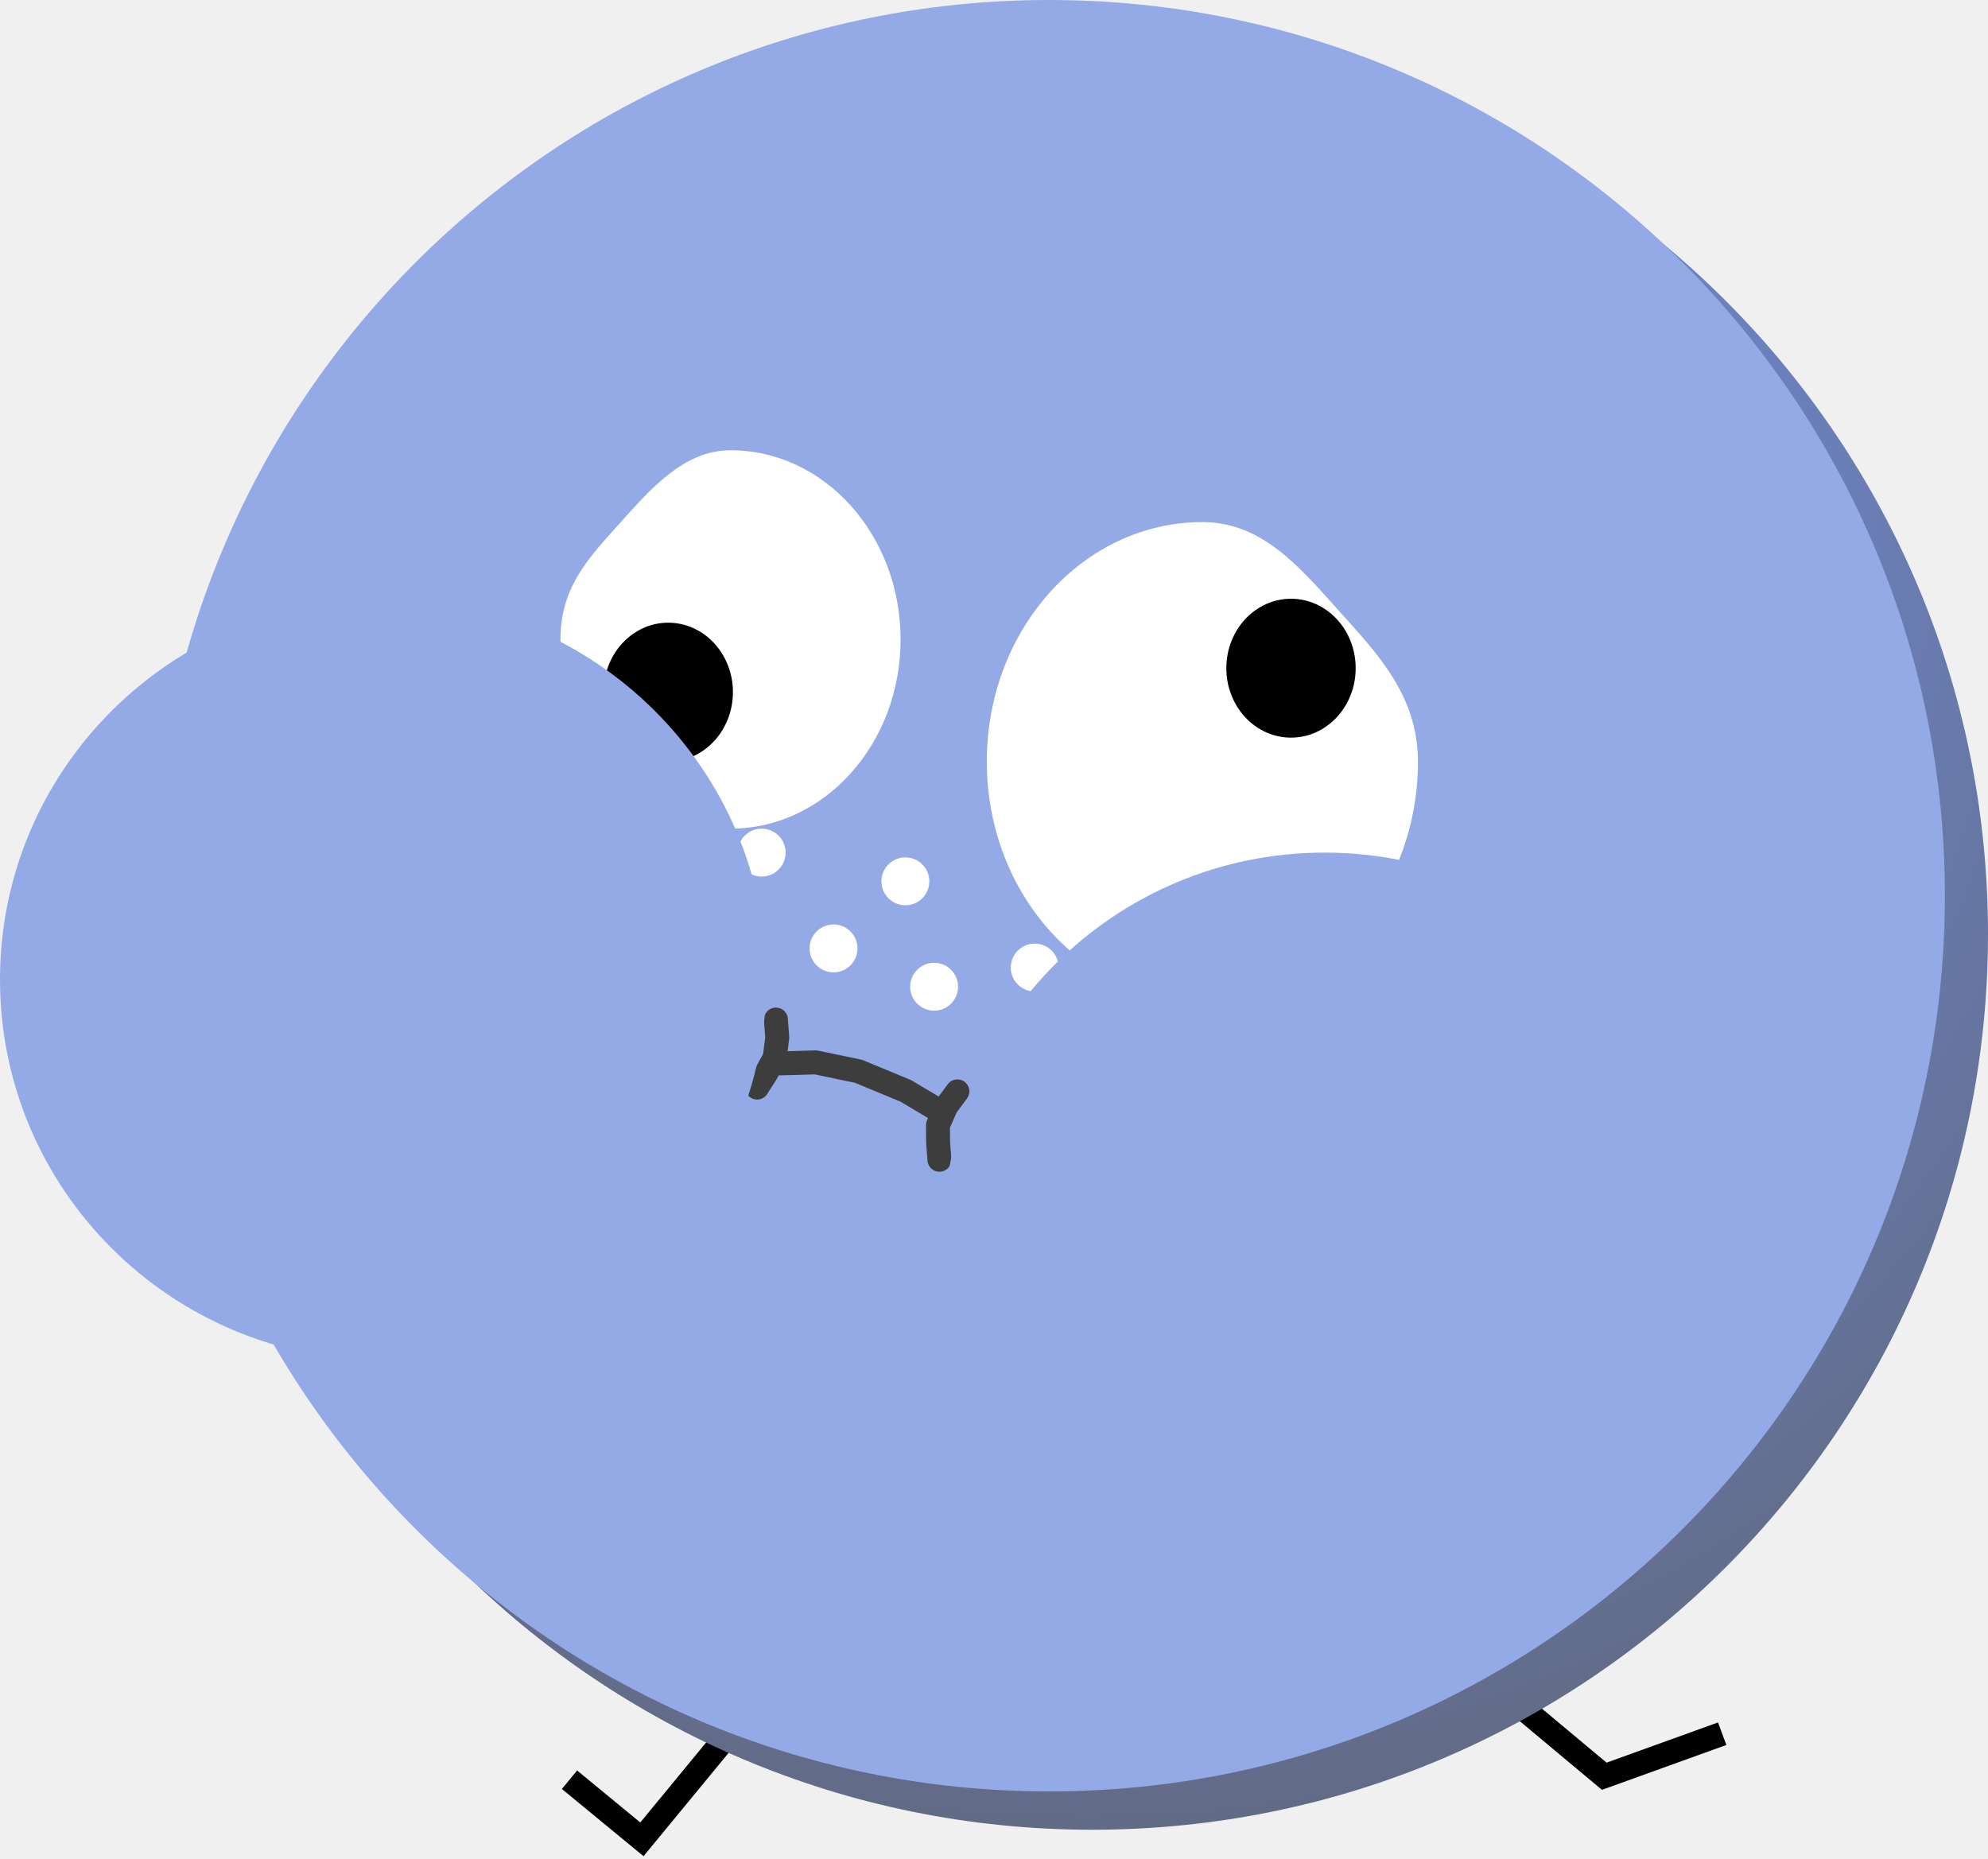
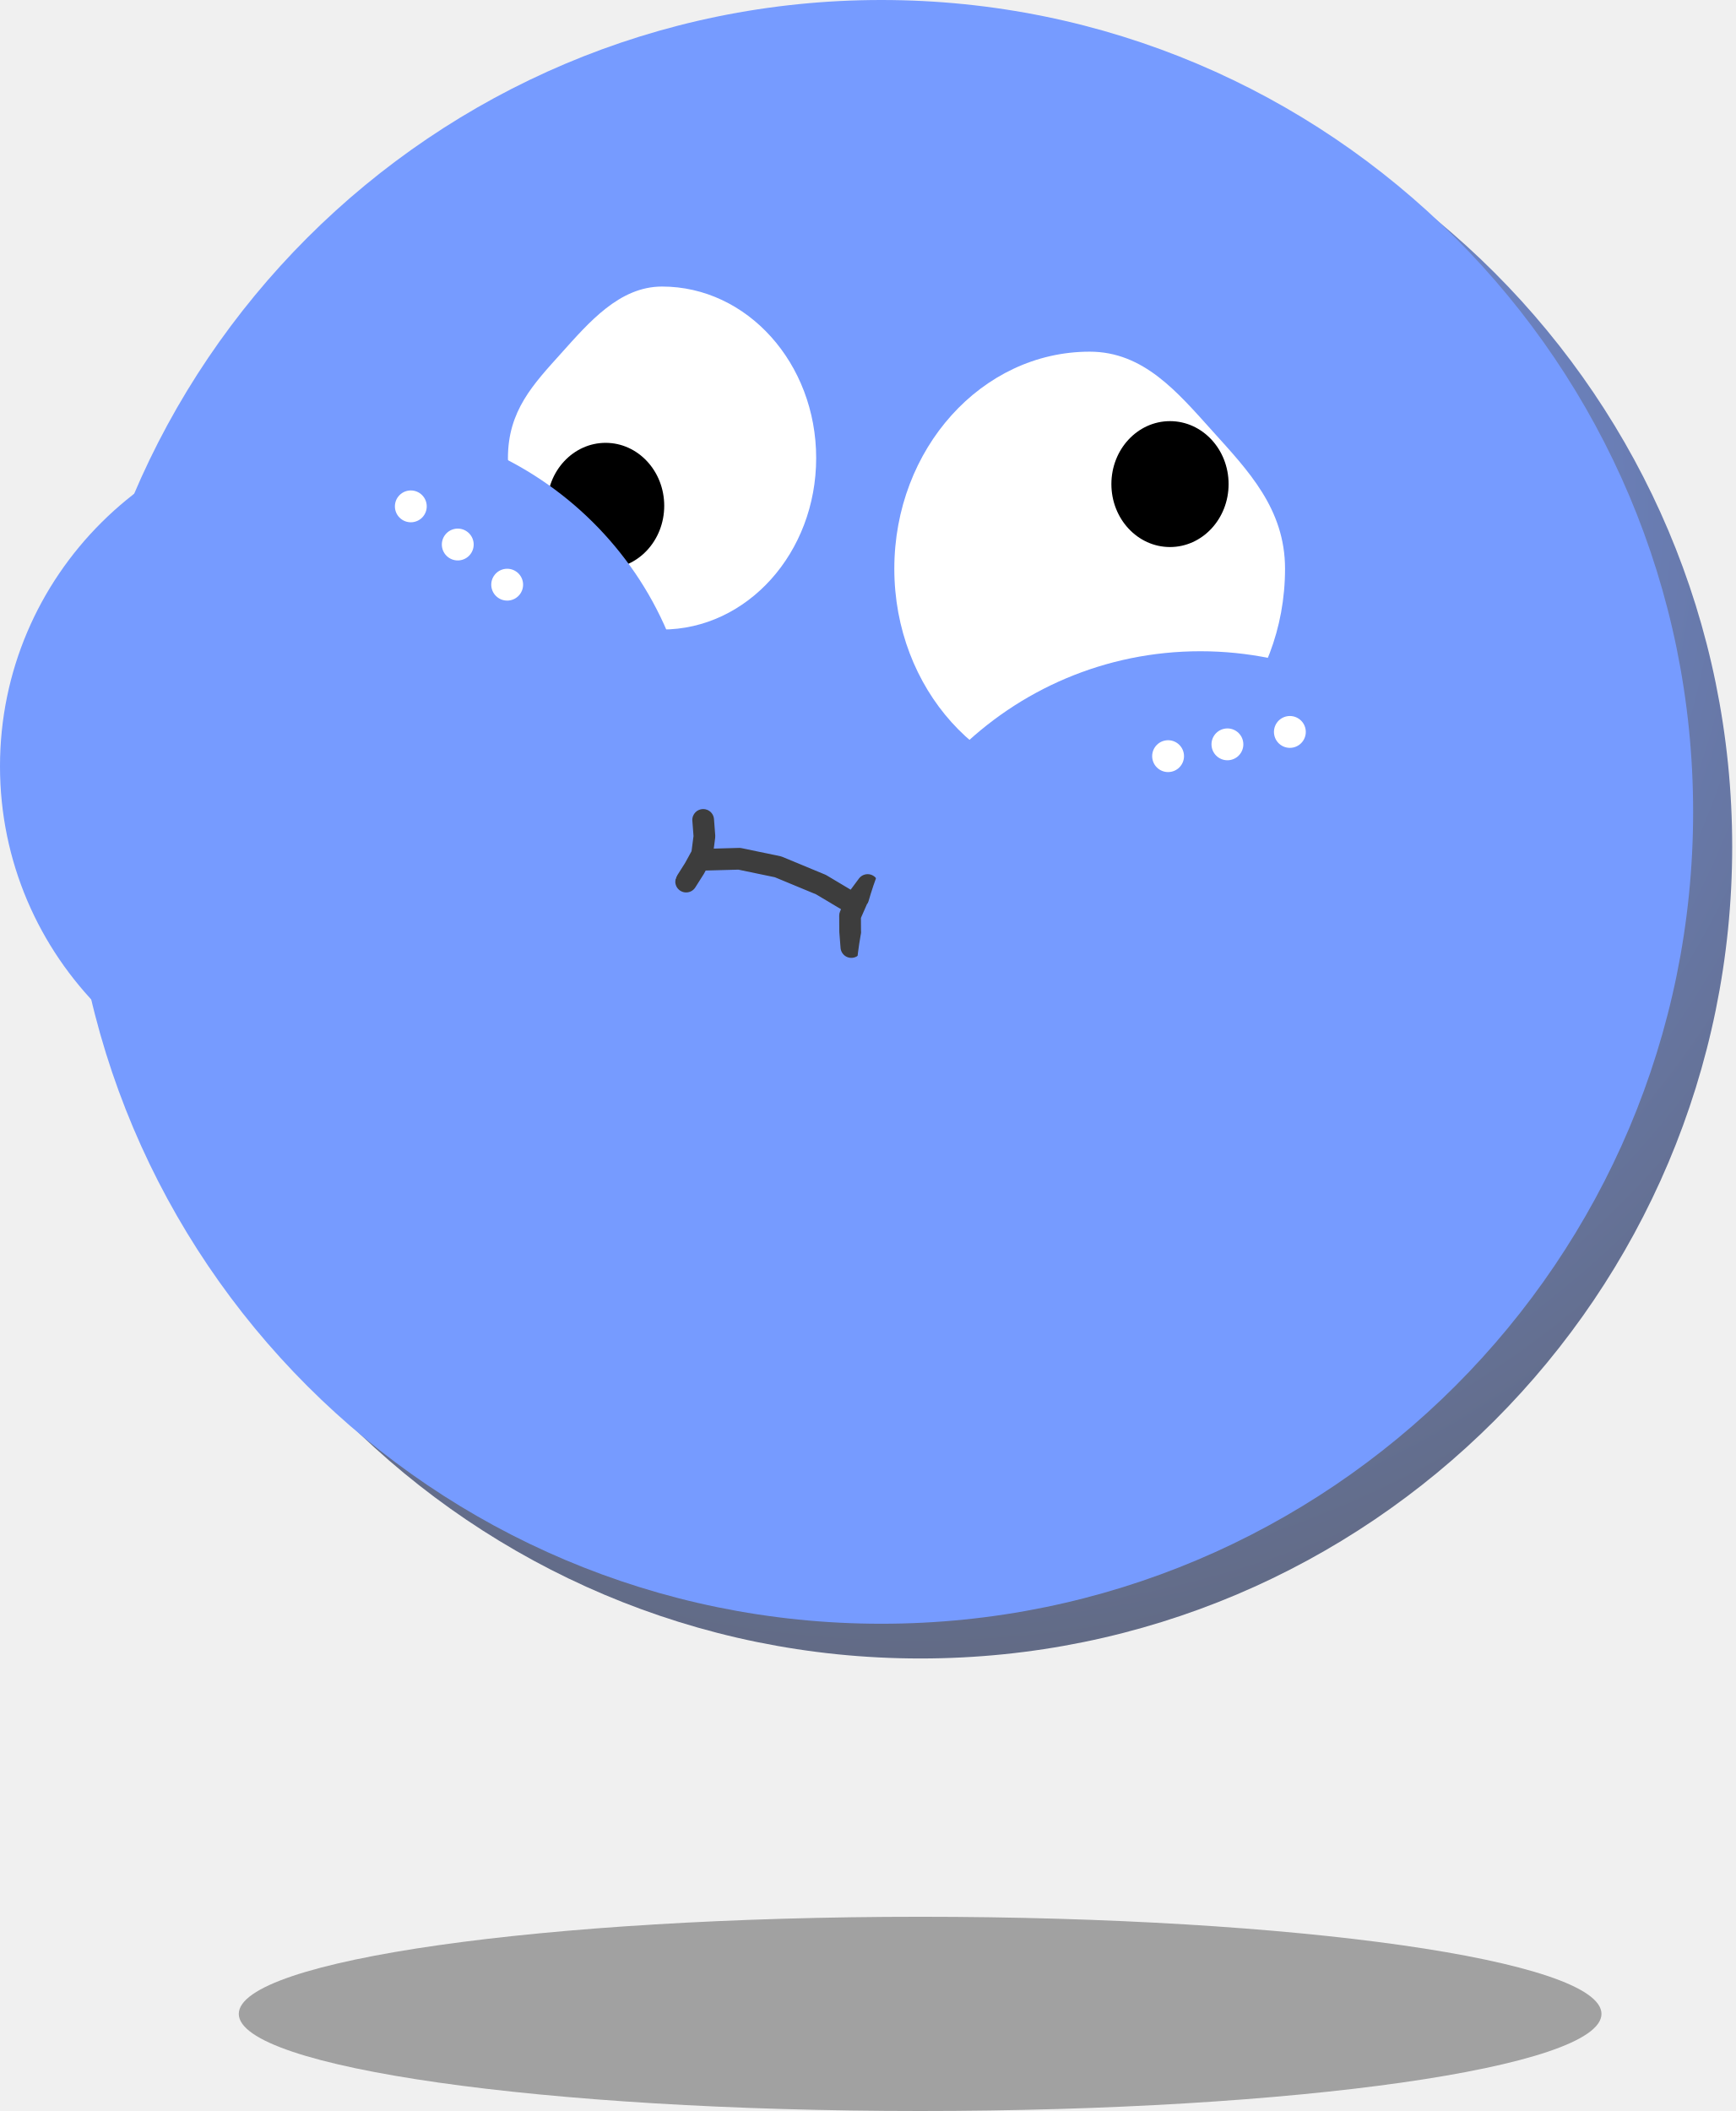
- <svg xmlns="http://www.w3.org/2000/svg" width="415" height="388" viewBox="0 0 415 388" fill="none">
-   <path fill-rule="evenodd" clip-rule="evenodd" d="M334.415 373.671L360.381 364.304L358.64 359.599L335.376 367.992L266.09 310.089L262.907 313.911L334.415 373.671Z" fill="black" />
-   <path fill-rule="evenodd" clip-rule="evenodd" d="M133.659 380.483L120.472 369.627L117.294 373.488L134.341 387.521L170.285 343.857L166.425 340.68L133.659 380.483Z" fill="black" />
-   <path d="M228 382C331.277 382 415 298.277 415 195C415 91.723 331.277 8 228 8C124.723 8 41 91.723 41 195C41 298.277 124.723 382 228 382Z" fill="url(#paint0_radial_305_1721)" />
-   <path d="M219 374C322.277 374 406 290.277 406 187C406 83.723 322.277 0 219 0C115.723 0 32 83.723 32 187C32 290.277 115.723 374 219 374Z" fill="#93AAE7" />
-   <path d="M189 189C191.761 189 194 186.761 194 184C194 181.239 191.761 179 189 179C186.239 179 184 181.239 184 184C184 186.761 186.239 189 189 189Z" fill="white" />
-   <path d="M174 203C176.761 203 179 200.761 179 198C179 195.239 176.761 193 174 193C171.239 193 169 195.239 169 198C169 200.761 171.239 203 174 203Z" fill="white" />
-   <path d="M195 211C197.761 211 200 208.761 200 206C200 203.239 197.761 201 195 201C192.239 201 190 203.239 190 206C190 208.761 192.239 211 195 211Z" fill="white" />
-   <path d="M188 133.5C188 155.315 172.106 173 152.5 173C132.894 173 117 155.315 117 133.5C117 122.592 122.847 116.509 129.271 109.361C135.696 102.213 142.697 94 152.5 94C172.106 94 188 111.685 188 133.5Z" fill="white" />
-   <path d="M296 159C296 186.614 275.853 209 251 209C226.147 209 206 186.614 206 159C206 131.386 226.147 109 251 109C263.426 109 271.19 118.286 279.333 127.334C287.476 136.382 296 145.193 296 159Z" fill="white" />
-   <path d="M139.5 159C146.956 159 153 152.508 153 144.5C153 136.492 146.956 130 139.5 130C132.044 130 126 136.492 126 144.5C126 152.508 132.044 159 139.5 159Z" fill="black" />
-   <path d="M269.5 154C276.956 154 283 147.508 283 139.5C283 131.492 276.956 125 269.5 125C262.044 125 256 131.492 256 139.5C256 147.508 262.044 154 269.5 154Z" fill="black" />
-   <path fill-rule="evenodd" clip-rule="evenodd" d="M159.477 213.037L159.745 216.571L159.293 220.057L157.806 222.768L155.936 225.718C155.853 225.849 155.783 225.988 155.725 226.133C155.695 226.209 155.668 226.286 155.646 226.365C155.623 226.444 155.605 226.523 155.59 226.603C155.575 226.684 155.564 226.765 155.557 226.846C155.55 226.928 155.547 227.01 155.548 227.092C155.549 227.174 155.555 227.254 155.564 227.335C155.573 227.416 155.586 227.499 155.603 227.579C155.62 227.659 155.641 227.737 155.666 227.815C155.691 227.893 155.72 227.97 155.752 228.045C155.784 228.12 155.821 228.194 155.861 228.266C155.9 228.338 155.943 228.407 155.989 228.474C156.036 228.541 156.085 228.607 156.138 228.669C156.191 228.732 156.246 228.791 156.305 228.848C156.364 228.905 156.425 228.959 156.489 229.01C156.553 229.061 156.62 229.11 156.689 229.155C156.757 229.199 156.827 229.239 156.9 229.277C156.973 229.314 157.048 229.349 157.124 229.379C157.191 229.406 157.259 229.43 157.328 229.45C157.397 229.471 157.467 229.489 157.538 229.504C157.608 229.519 157.679 229.53 157.751 229.539C157.823 229.547 157.895 229.552 157.967 229.555C158.039 229.557 158.111 229.557 158.184 229.553C158.256 229.549 158.327 229.541 158.398 229.531C158.47 229.521 158.54 229.508 158.611 229.491C158.681 229.475 158.751 229.457 158.82 229.435C158.889 229.413 158.956 229.388 159.022 229.36C159.088 229.332 159.154 229.3 159.217 229.266C159.281 229.233 159.343 229.196 159.404 229.157C159.465 229.118 159.524 229.076 159.581 229.032C159.638 228.987 159.693 228.94 159.746 228.891C159.799 228.842 159.85 228.791 159.898 228.738C159.947 228.684 159.992 228.629 160.036 228.572C160.08 228.514 160.121 228.456 160.16 228.395L160.161 228.393L162.072 225.379C162.1 225.334 162.126 225.289 162.151 225.243L162.551 224.513L170.076 224.306L178.476 226.055L187.985 229.997L193.724 233.419L193.515 233.896C193.372 234.222 193.301 234.561 193.304 234.918L193.329 238.569C193.329 238.628 193.332 238.687 193.337 238.746L193.616 242.323C193.621 242.394 193.629 242.464 193.641 242.534C193.652 242.604 193.667 242.674 193.684 242.743C193.701 242.812 193.722 242.88 193.746 242.947C193.769 243.014 193.794 243.079 193.823 243.143C193.852 243.208 193.884 243.273 193.918 243.335C193.952 243.398 193.988 243.457 194.028 243.516C194.067 243.575 194.109 243.633 194.153 243.688C194.197 243.744 194.243 243.796 194.292 243.848C194.341 243.899 194.392 243.948 194.445 243.996C194.498 244.043 194.553 244.088 194.61 244.131C194.666 244.173 194.725 244.213 194.785 244.251C194.846 244.288 194.906 244.323 194.969 244.355C195.033 244.387 195.097 244.418 195.163 244.445C195.229 244.472 195.295 244.494 195.363 244.515C195.43 244.536 195.499 244.555 195.568 244.57C195.637 244.585 195.708 244.598 195.778 244.607C195.941 244.629 196.103 244.634 196.267 244.624C196.431 244.613 196.593 244.587 196.752 244.545C196.91 244.502 197.063 244.446 197.21 244.373C197.358 244.301 197.497 244.215 197.627 244.116C197.758 244.016 197.877 243.903 197.985 243.78C198.094 243.657 198.189 243.525 198.271 243.383C198.353 243.241 198.421 243.092 198.474 242.936C198.527 242.781 198.564 242.622 198.586 242.459C198.609 242.285 198.614 242.11 198.601 241.935L198.328 238.446L198.308 235.419L199.702 232.248L201.86 229.338C201.987 229.168 202.09 228.984 202.17 228.787C202.25 228.591 202.304 228.387 202.332 228.177C202.343 228.096 202.349 228.015 202.352 227.933C202.355 227.851 202.355 227.771 202.349 227.689C202.344 227.607 202.335 227.525 202.321 227.444C202.308 227.364 202.291 227.283 202.27 227.204C202.249 227.124 202.224 227.047 202.196 226.97C202.167 226.894 202.134 226.818 202.098 226.745C202.062 226.671 202.022 226.6 201.979 226.531C201.936 226.461 201.889 226.394 201.839 226.329C201.79 226.264 201.738 226.202 201.682 226.142C201.626 226.082 201.567 226.024 201.505 225.97C201.444 225.916 201.38 225.865 201.314 225.817C201.247 225.77 201.179 225.725 201.108 225.684C201.037 225.643 200.964 225.606 200.89 225.572C200.815 225.538 200.739 225.507 200.662 225.481C200.584 225.454 200.505 225.432 200.425 225.413C200.346 225.395 200.266 225.38 200.184 225.369C200.074 225.355 199.964 225.347 199.853 225.347C199.741 225.347 199.63 225.354 199.52 225.369C199.41 225.384 199.302 225.407 199.195 225.436C199.088 225.465 198.983 225.501 198.88 225.544C198.778 225.587 198.68 225.638 198.584 225.694C198.488 225.751 198.396 225.813 198.309 225.881C198.222 225.95 198.14 226.024 198.062 226.104C197.985 226.183 197.912 226.268 197.846 226.357L195.943 228.922L190.39 225.609C190.286 225.547 190.179 225.493 190.067 225.446L180.173 221.346C180.028 221.286 179.879 221.241 179.726 221.209L170.809 219.352C170.618 219.312 170.425 219.294 170.23 219.299L164.412 219.461L164.736 216.959C164.758 216.789 164.763 216.62 164.75 216.449L164.462 212.659C164.454 212.542 164.437 212.429 164.412 212.315C164.388 212.201 164.355 212.088 164.314 211.979C164.274 211.87 164.226 211.765 164.171 211.662C164.116 211.56 164.053 211.462 163.984 211.368C163.915 211.274 163.841 211.186 163.759 211.103C163.678 211.019 163.591 210.941 163.499 210.87C163.407 210.799 163.309 210.735 163.208 210.677C163.107 210.62 163.003 210.569 162.894 210.526C162.742 210.466 162.585 210.419 162.423 210.389C162.262 210.359 162.099 210.346 161.935 210.348C161.771 210.351 161.609 210.37 161.448 210.404C161.288 210.438 161.132 210.486 160.981 210.551C160.831 210.616 160.688 210.696 160.553 210.789C160.417 210.883 160.292 210.987 160.178 211.105C160.064 211.223 159.961 211.351 159.872 211.489C159.783 211.626 159.708 211.77 159.647 211.923C159.505 212.281 159.448 212.653 159.477 213.037Z" fill="#3D3D3D" />
-   <path d="M159 183C161.761 183 164 180.761 164 178C164 175.239 161.761 173 159 173C156.239 173 154 175.239 154 178C154 180.761 156.239 183 159 183Z" fill="white" />
-   <path d="M216 207C218.761 207 221 204.761 221 202C221 199.239 218.761 197 216 197C213.239 197 211 199.239 211 202C211 204.761 213.239 207 216 207Z" fill="white" />
-   <path d="M276.5 337C320.407 337 356 301.407 356 257.5C356 213.593 320.407 178 276.5 178C232.593 178 197 213.593 197 257.5C197 301.407 232.593 337 276.5 337Z" fill="#93AAE7" />
-   <path d="M80 284C124.183 284 160 248.407 160 204.5C160 160.593 124.183 125 80 125C35.817 125 0 160.593 0 204.5C0 248.407 35.817 284 80 284Z" fill="#93AAE7" />
+ <svg xmlns="http://www.w3.org/2000/svg" width="545" height="663" viewBox="0 0 545 663" fill="none">
+   <ellipse cx="289" cy="632.5" rx="214" ry="30.5" fill="#A1A1A1" />
+   <path d="M289.073 520.878C429.896 520.878 544.056 406.718 544.056 265.894C544.056 125.07 429.896 10.91 289.073 10.91C148.249 10.91 34.089 125.07 34.089 265.894C34.089 406.718 148.249 520.878 289.073 520.878Z" fill="url(#paint0_radial_1547_1181)" />
+   <path d="M276.801 509.968C417.624 509.968 531.784 395.807 531.784 254.984C531.784 114.16 417.624 0 276.801 0C135.977 0 21.817 114.16 21.817 254.984C21.817 395.807 135.977 509.968 276.801 509.968Z" fill="#769BFF" />
+   <path d="M256.347 143.856C256.347 173.602 234.675 197.717 207.941 197.717C181.208 197.717 159.535 173.602 159.535 143.856C159.535 128.983 167.508 120.689 176.268 110.942C185.028 101.195 194.574 89.996 207.941 89.996C234.675 89.996 256.347 114.11 256.347 143.856Z" fill="white" />
+   <path d="M403.611 178.627C403.611 216.28 376.139 246.804 342.251 246.804C308.363 246.804 280.891 216.28 280.891 178.627C280.891 140.973 308.363 110.449 342.251 110.449C359.195 110.449 369.78 123.111 380.884 135.449C391.988 147.786 403.611 159.8 403.611 178.627Z" fill="white" />
+   <path d="M190.215 178.625C200.381 178.625 208.623 169.773 208.623 158.854C208.623 147.934 200.381 139.082 190.215 139.082C180.049 139.082 171.807 147.934 171.807 158.854C171.807 169.773 180.049 178.625 190.215 178.625Z" fill="black" />
+   <path d="M367.477 171.809C377.643 171.809 385.885 162.957 385.885 152.037C385.885 141.118 377.643 132.266 367.477 132.266C357.31 132.266 349.069 141.118 349.069 152.037C349.069 162.957 357.31 171.809 367.477 171.809Z" fill="black" />
+   <path fill-rule="evenodd" clip-rule="evenodd" d="M217.456 257.763L217.821 262.582L217.204 267.335L215.176 271.031L212.628 275.054C212.515 275.233 212.419 275.423 212.341 275.619C212.299 275.723 212.263 275.829 212.232 275.936C212.201 276.043 212.175 276.152 212.155 276.262C212.135 276.372 212.12 276.482 212.11 276.593C212.101 276.704 212.098 276.816 212.099 276.927C212.101 277.039 212.107 277.148 212.12 277.259C212.132 277.37 212.151 277.482 212.174 277.592C212.197 277.701 212.226 277.807 212.26 277.913C212.294 278.02 212.333 278.125 212.377 278.227C212.421 278.33 212.47 278.431 212.524 278.529C212.578 278.627 212.636 278.72 212.699 278.812C212.763 278.904 212.83 278.993 212.902 279.078C212.974 279.164 213.051 279.244 213.131 279.322C213.211 279.4 213.295 279.474 213.382 279.543C213.469 279.613 213.559 279.68 213.653 279.741C213.747 279.802 213.843 279.855 213.942 279.906C214.042 279.958 214.144 280.005 214.248 280.046C214.339 280.083 214.432 280.115 214.526 280.143C214.62 280.172 214.716 280.196 214.812 280.217C214.908 280.237 215.005 280.252 215.103 280.264C215.201 280.276 215.298 280.283 215.396 280.286C215.494 280.289 215.593 280.289 215.691 280.283C215.79 280.278 215.887 280.267 215.984 280.253C216.082 280.24 216.179 280.222 216.275 280.199C216.371 280.177 216.466 280.153 216.559 280.123C216.653 280.092 216.745 280.058 216.836 280.02C216.927 279.982 217.015 279.938 217.102 279.892C217.189 279.846 217.274 279.797 217.357 279.743C217.439 279.69 217.52 279.633 217.598 279.573C217.675 279.512 217.75 279.448 217.823 279.381C217.895 279.314 217.963 279.245 218.03 279.172C218.096 279.099 218.159 279.024 218.219 278.946C218.278 278.867 218.335 278.788 218.388 278.705L218.387 278.702L220.993 274.592C221.031 274.531 221.068 274.469 221.103 274.406L221.647 273.411L231.907 273.129L243.362 275.513L256.328 280.889L264.153 285.555L263.868 286.205C263.673 286.65 263.577 287.113 263.581 287.598L263.614 292.577C263.615 292.658 263.618 292.738 263.624 292.818L264.005 297.697C264.012 297.793 264.025 297.889 264.04 297.984C264.056 298.08 264.076 298.175 264.099 298.268C264.123 298.362 264.15 298.456 264.182 298.547C264.214 298.639 264.249 298.726 264.288 298.815C264.327 298.903 264.37 298.992 264.417 299.077C264.464 299.161 264.513 299.242 264.567 299.323C264.621 299.403 264.679 299.482 264.739 299.558C264.799 299.633 264.862 299.705 264.928 299.775C264.995 299.845 265.064 299.912 265.136 299.977C265.208 300.041 265.284 300.103 265.361 300.161C265.439 300.219 265.518 300.274 265.6 300.325C265.682 300.376 265.766 300.423 265.852 300.467C265.938 300.511 266.026 300.553 266.116 300.589C266.205 300.626 266.296 300.656 266.388 300.685C266.481 300.714 266.574 300.739 266.668 300.76C266.763 300.78 266.858 300.798 266.953 300.811C267.175 300.841 267.398 300.847 267.622 300.833C267.845 300.819 268.064 300.783 268.281 300.726C268.497 300.668 268.706 300.591 268.906 300.492C269.107 300.393 269.297 300.277 269.475 300.141C269.653 300.005 269.815 299.851 269.963 299.683C270.111 299.515 270.242 299.335 270.354 299.142C270.466 298.948 270.557 298.744 270.63 298.532C270.702 298.321 270.754 298.103 270.783 297.881C270.815 297.644 270.821 297.406 270.802 297.167L270.432 292.41L270.403 288.282L272.304 283.958L275.247 279.991L275.249 279.99C275.422 279.758 275.562 279.507 275.67 279.239C275.779 278.971 275.853 278.694 275.891 278.408C275.906 278.297 275.915 278.186 275.919 278.075C275.923 277.963 275.921 277.853 275.914 277.742C275.906 277.63 275.894 277.519 275.875 277.408C275.857 277.298 275.834 277.188 275.806 277.08C275.777 276.972 275.743 276.867 275.704 276.762C275.665 276.658 275.62 276.555 275.571 276.455C275.521 276.354 275.468 276.257 275.409 276.162C275.351 276.067 275.288 275.976 275.22 275.888C275.152 275.799 275.08 275.715 275.003 275.633C274.927 275.551 274.847 275.472 274.763 275.398C274.679 275.324 274.592 275.255 274.502 275.19C274.411 275.125 274.317 275.065 274.221 275.009C274.124 274.953 274.025 274.902 273.923 274.856C273.822 274.81 273.718 274.767 273.612 274.731C273.507 274.695 273.4 274.664 273.291 274.639C273.183 274.613 273.072 274.594 272.962 274.579C272.812 274.559 272.661 274.549 272.509 274.549C272.358 274.549 272.208 274.558 272.057 274.579C271.907 274.599 271.76 274.63 271.614 274.669C271.468 274.709 271.324 274.758 271.185 274.817C271.045 274.876 270.91 274.945 270.78 275.022C270.649 275.099 270.525 275.183 270.406 275.277C270.286 275.37 270.174 275.472 270.068 275.581C269.962 275.689 269.865 275.804 269.775 275.926L267.18 279.422L259.608 274.906C259.466 274.821 259.319 274.747 259.166 274.684L245.676 269.093C245.479 269.011 245.276 268.949 245.067 268.906L232.907 266.374C232.647 266.319 232.384 266.294 232.118 266.301L224.185 266.522L224.626 263.111C224.657 262.88 224.664 262.649 224.646 262.416L224.254 257.247C224.242 257.089 224.22 256.934 224.186 256.779C224.152 256.623 224.107 256.469 224.052 256.321C223.997 256.172 223.931 256.028 223.856 255.889C223.78 255.749 223.696 255.615 223.602 255.487C223.508 255.359 223.405 255.239 223.294 255.126C223.183 255.012 223.065 254.906 222.939 254.809C222.814 254.712 222.682 254.624 222.544 254.545C222.406 254.467 222.264 254.398 222.116 254.339C221.908 254.257 221.694 254.193 221.474 254.152C221.253 254.112 221.032 254.094 220.808 254.097C220.584 254.1 220.363 254.126 220.144 254.173C219.925 254.219 219.712 254.285 219.506 254.374C219.301 254.462 219.106 254.572 218.922 254.699C218.737 254.826 218.567 254.969 218.411 255.129C218.255 255.29 218.117 255.464 217.995 255.652C217.873 255.84 217.77 256.036 217.687 256.244C217.493 256.732 217.417 257.239 217.456 257.763Z" fill="#3D3D3D" />
+   <path d="M109.084 349.07C169.329 349.07 218.168 300.537 218.168 240.668C218.168 180.799 169.329 132.266 109.084 132.266C48.839 132.266 0 180.799 0 240.668C0 300.537 48.839 349.07 109.084 349.07Z" fill="#769BFF" />
+   <path d="M377.022 421.34C436.891 421.34 485.424 372.806 485.424 312.937C485.424 253.068 436.891 204.535 377.022 204.535C317.153 204.535 268.62 253.068 268.62 312.937C268.62 372.806 317.153 421.34 377.022 421.34Z" fill="#769BFF" />
+   <path d="M367.854 242.388C370.563 241.849 372.322 239.217 371.783 236.508C371.245 233.8 368.612 232.041 365.904 232.58C363.196 233.118 361.437 235.75 361.975 238.459C362.514 241.167 365.146 242.926 367.854 242.388Z" fill="white" />
+   <path d="M386.489 238.68C389.198 238.142 390.957 235.51 390.418 232.801C389.88 230.093 387.248 228.334 384.539 228.873C381.831 229.411 380.072 232.043 380.61 234.752C381.149 237.46 383.781 239.219 386.489 238.68Z" fill="white" />
+   <path d="M406.105 234.782C408.814 234.243 410.573 231.611 410.034 228.903C409.496 226.194 406.863 224.436 404.155 224.974C401.447 225.513 399.688 228.145 400.226 230.853C400.765 233.562 403.397 235.321 406.105 234.782Z" fill="white" />
+   <path d="M125.88 162.914C128.023 164.655 131.172 164.33 132.914 162.187C134.656 160.045 134.33 156.895 132.188 155.154C130.045 153.412 126.896 153.737 125.154 155.88C123.412 158.023 123.737 161.172 125.88 162.914Z" fill="white" />
+   <path d="M140.624 174.898C142.767 176.64 145.916 176.315 147.658 174.172C149.399 172.029 149.074 168.88 146.931 167.138C144.789 165.396 141.639 165.721 139.898 167.864C138.156 170.007 138.481 173.156 140.624 174.898Z" fill="white" />
+   <path d="M156.144 187.511C158.287 189.253 161.436 188.928 163.177 186.785C164.919 184.642 164.594 181.493 162.451 179.751C160.308 178.01 157.159 178.335 155.418 180.478C153.676 182.62 154.001 185.77 156.144 187.511Z" fill="white" />
  <defs>
-     <radialGradient id="paint0_radial_305_1721" cx="0" cy="0" r="1" gradientUnits="userSpaceOnUse" gradientTransform="translate(226.42 114.528) rotate(89.6615) scale(267.476)">
+     <radialGradient id="paint0_radial_1547_1181" cx="0" cy="0" r="1" gradientUnits="userSpaceOnUse" gradientTransform="translate(286.918 156.167) rotate(89.6615) scale(364.717)">
      <stop stop-color="#769BFF" />
      <stop offset="1" stop-color="#626B86" />
    </radialGradient>
  </defs>
</svg>
